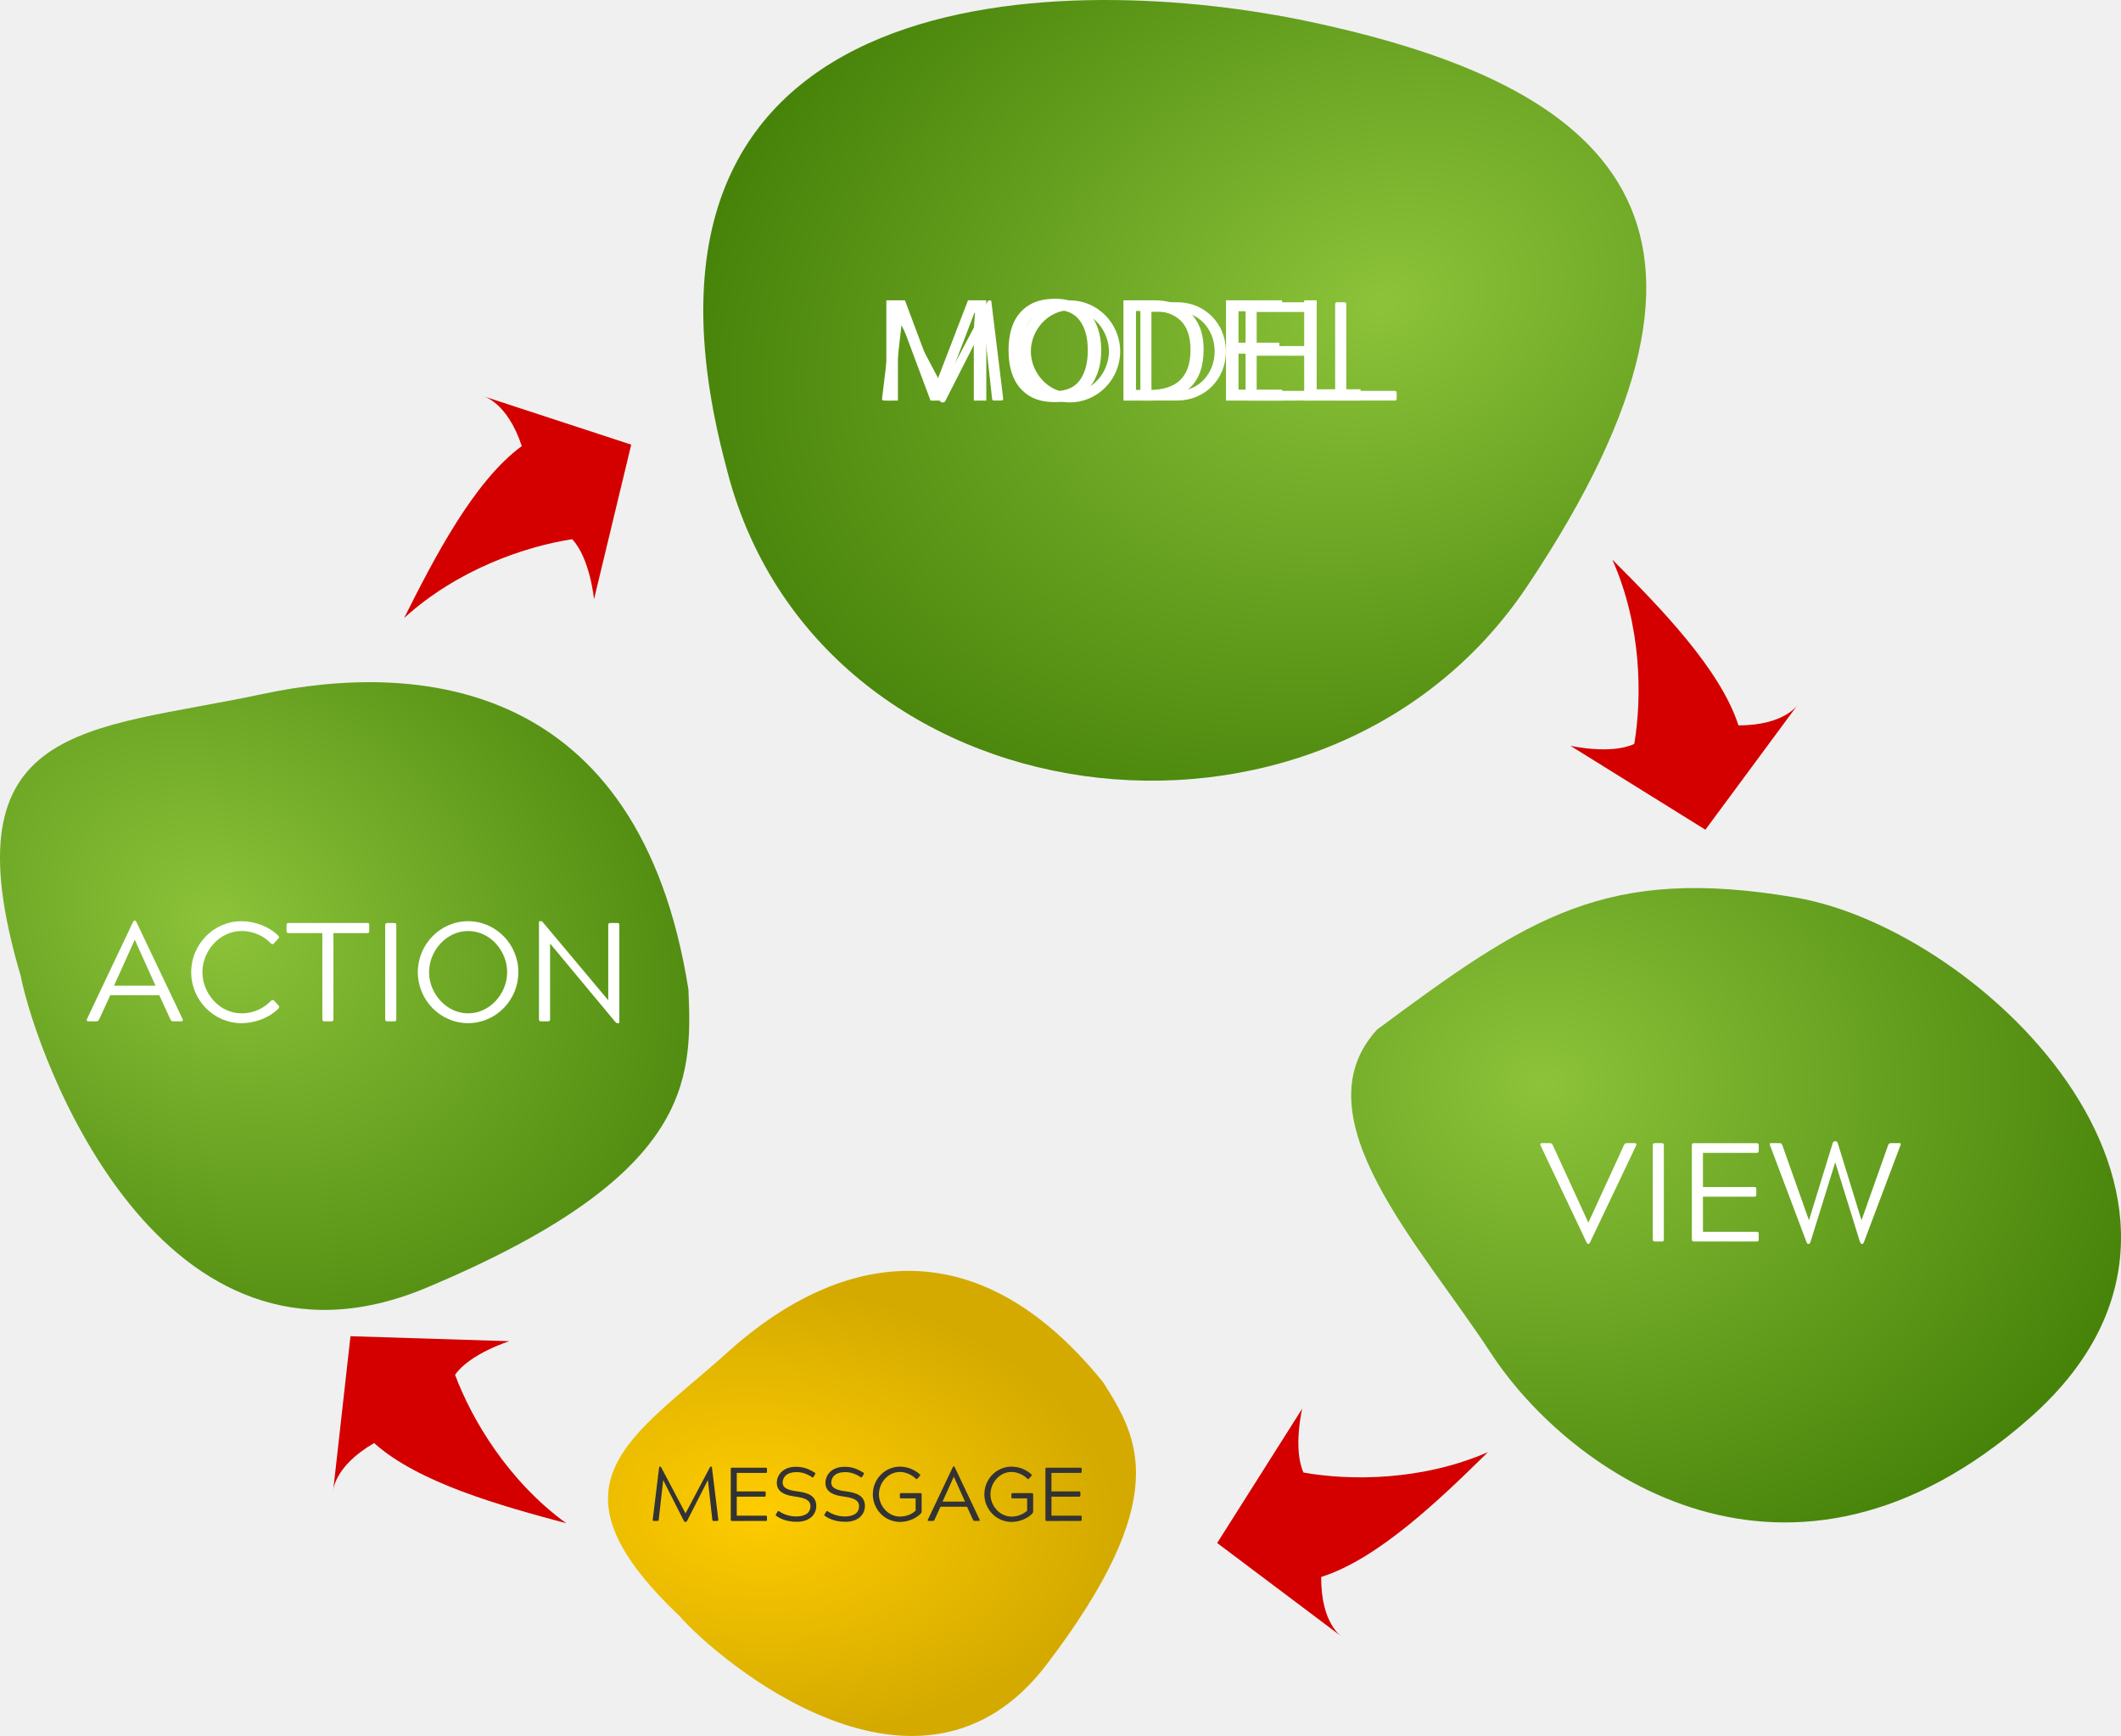
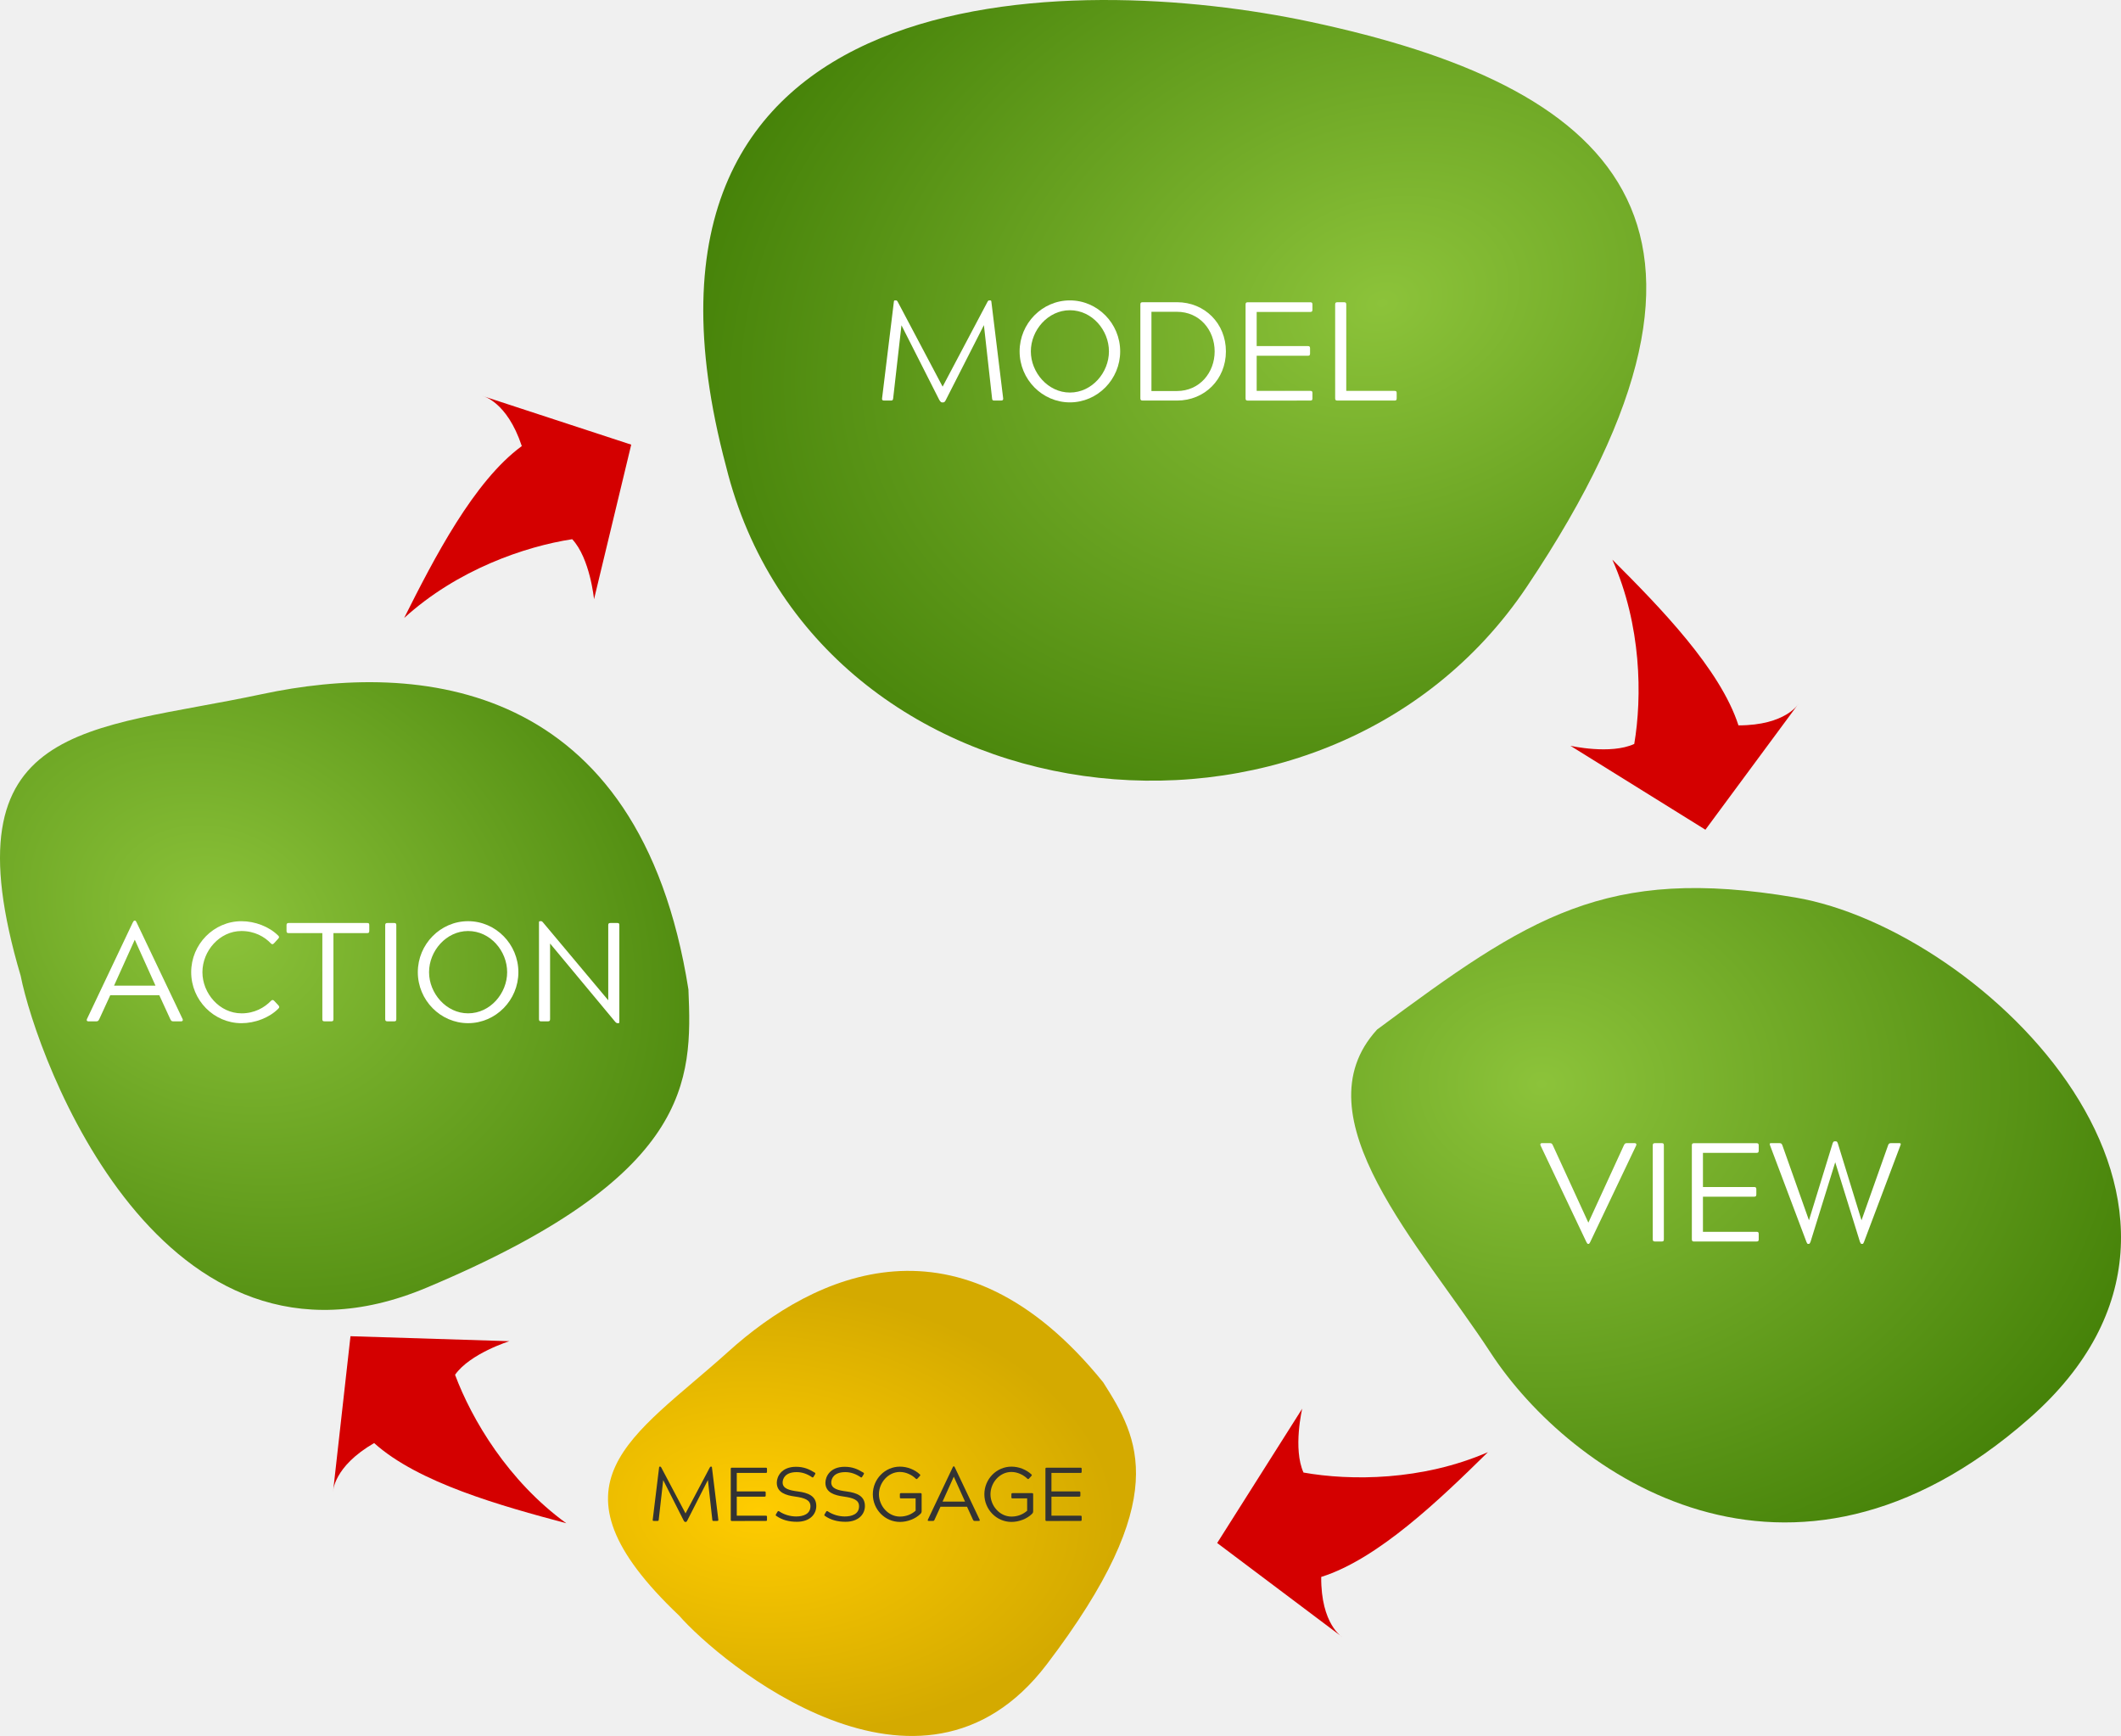
- <svg xmlns="http://www.w3.org/2000/svg" xmlns:xlink="http://www.w3.org/1999/xlink" width="108.741mm" height="88.992mm" viewBox="0 0 108.741 88.992" version="1.1" id="svg8">
+ <svg xmlns="http://www.w3.org/2000/svg" xmlns:xlink="http://www.w3.org/1999/xlink" id="svg8" version="1.1" viewBox="0 0 108.741 88.992" height="88.992mm" width="108.741mm">
  <defs id="defs2">
    <linearGradient id="linearGradient5159">
-       <stop style="stop-color:#ffcc00;stop-opacity:1;" offset="0" id="stop5155" />
-       <stop style="stop-color:#d4aa00;stop-opacity:1" offset="1" id="stop5157" />
+       <stop id="stop5155" offset="0" style="stop-color:#ffcc00;stop-opacity:1;" />
+       <stop id="stop5157" offset="1" style="stop-color:#d4aa00;stop-opacity:1" />
    </linearGradient>
-     <radialGradient xlink:href="#linearGradient4522" id="radialGradient4493" cx="-158.357" cy="84.84" fx="-158.357" fy="84.84" r="51.168" gradientTransform="matrix(0.1756167,0.5622722,-0.7607909,0.2376199,207.407,120.919)" gradientUnits="userSpaceOnUse" />
+     <radialGradient gradientUnits="userSpaceOnUse" gradientTransform="matrix(0.1756167,0.5622722,-0.7607909,0.2376199,207.407,120.919)" r="51.168" fy="84.84" fx="-158.357" cy="84.84" cx="-158.357" id="radialGradient4493" xlink:href="#linearGradient4522" />
    <linearGradient id="linearGradient4522">
-       <stop id="stop4518" offset="0" style="stop-color:#8cc33a;stop-opacity:1" />
-       <stop id="stop4520" offset="1" style="stop-color:#3f7c04;stop-opacity:1" />
+       <stop style="stop-color:#8cc33a;stop-opacity:1" offset="0" id="stop4518" />
+       <stop style="stop-color:#3f7c04;stop-opacity:1" offset="1" id="stop4520" />
    </linearGradient>
-     <radialGradient xlink:href="#linearGradient4522" id="radialGradient4503" cx="-156.207" cy="18.986" fx="-156.207" fy="18.986" r="30.546" gradientTransform="matrix(-0.9588861,-0.5146254,0.4177223,-0.7783295,-102.3396,18.21313)" gradientUnits="userSpaceOnUse" />
-     <radialGradient xlink:href="#linearGradient4522" id="radialGradient4515" cx="-78.379" cy="72.783" fx="-78.379" fy="72.783" r="33.71" gradientTransform="matrix(1.063485,0,0,0.8762806,206.5846,28.2901)" gradientUnits="userSpaceOnUse" />
-     <radialGradient xlink:href="#linearGradient5159" id="radialGradient5161" cx="84.249" cy="114.121" fx="84.249" fy="114.121" r="13.535" gradientTransform="matrix(1.357075,0.06489803,-0.04068861,0.8508861,-26.62096,11.36257)" gradientUnits="userSpaceOnUse" />
+     <radialGradient gradientUnits="userSpaceOnUse" gradientTransform="matrix(-0.9588861,-0.5146254,0.4177223,-0.7783295,-102.3396,18.21313)" r="30.546" fy="18.986" fx="-156.207" cy="18.986" cx="-156.207" id="radialGradient4503" xlink:href="#linearGradient4522" />
+     <radialGradient gradientUnits="userSpaceOnUse" gradientTransform="matrix(1.063485,0,0,0.8762806,206.5846,28.2901)" r="33.71" fy="72.783" fx="-78.379" cy="72.783" cx="-78.379" id="radialGradient4515" xlink:href="#linearGradient4522" />
+     <radialGradient gradientUnits="userSpaceOnUse" gradientTransform="matrix(1.357075,0.06489803,-0.04068861,0.8508861,-26.62096,11.36257)" r="13.535" fy="114.121" fx="84.249" cy="114.121" cx="84.249" id="radialGradient5161" xlink:href="#linearGradient5159" />
  </defs>
-   <g id="layer1" transform="translate(-44.183,-36.50771)">
-     <path style="opacity:1;fill:url(#radialGradient4493);fill-opacity:1;stroke:none;stroke-width:0.265;stroke-miterlimit:4;stroke-dasharray:none;stroke-dashoffset:0;stroke-opacity:1" d="M 81.409,60.424 C 85.989,78.879 111.996,82.211 122.472,66.571 135.059,47.777 126.658,40.882 111.343,37.622 99.353,35.071 74.58,34.821 81.409,60.424 Z" id="path4485" />
-     <path style="opacity:1;fill:url(#radialGradient4503);fill-opacity:1;stroke:none;stroke-width:0.265;stroke-miterlimit:4;stroke-dasharray:none;stroke-dashoffset:0;stroke-opacity:1" d="M 79.479,87.239 C 76.961,71.284 65.579,70.391 57.607,72.093 c -8.889,1.898 -16.239,1.332 -12.365,14.434 0.842,4.255 7.184,21.707 20.806,15.994 13.623,-5.713 13.633,-10.604 13.43,-15.283 z" id="path4495" />
-     <path style="opacity:1;fill:url(#radialGradient4515);fill-opacity:1;stroke:none;stroke-width:0.265;stroke-miterlimit:4;stroke-dasharray:none;stroke-dashoffset:0;stroke-opacity:1" d="m 114.781,89.289 c 7.789,-5.778 11.718,-8.421 21.438,-6.774 9.72,1.647 24.289,15.908 12.002,26.706 -12.287,10.798 -23.547,2.863 -27.612,-3.362 -3.609,-5.527 -9.903,-12.107 -5.828,-16.569 z" id="path4505" />
-     <text xml:space="preserve" style="font-style:normal;font-variant:normal;font-weight:normal;font-stretch:normal;font-size:7.202px;line-height:1.25;font-family:'Acherus Grotesque';-inkscape-font-specification:'Acherus Grotesque';font-variant-ligatures:normal;font-variant-caps:normal;font-variant-numeric:normal;font-feature-settings:normal;text-align:start;writing-mode:lr-tb;text-anchor:start;opacity:1;fill:#ffffff;fill-opacity:1;stroke:none;stroke-width:0.265;stroke-miterlimit:4;stroke-dasharray:none;stroke-dashoffset:0;stroke-opacity:1" x="88.923" y="57.042" id="text5113">
-       <tspan id="tspan5111" x="88.923" y="57.042" style="fill:#ffffff;stroke-width:0.265">MODEL</tspan>
-     </text>
-     <g id="text5117" style="font-style:normal;font-variant:normal;font-weight:normal;font-stretch:normal;font-size:7.202px;line-height:1.25;font-family:'Acherus Grotesque';-inkscape-font-specification:'Acherus Grotesque';font-variant-ligatures:normal;font-variant-caps:normal;font-variant-numeric:normal;font-feature-settings:normal;text-align:start;writing-mode:lr-tb;text-anchor:start;opacity:1;fill:#ffffff;fill-opacity:1;stroke:none;stroke-width:0.265;stroke-miterlimit:4;stroke-dasharray:none;stroke-dashoffset:0;stroke-opacity:1" aria-label="VIEW">
-       <path id="path5723" style="fill:#ffffff;stroke-width:0.265" d="m 125.512,100.173 c 0.043,0.072 0.05,0.101 0.094,0.101 h 0.022 c 0.036,0 0.05,-0.036 0.086,-0.101 l 2.355,-4.948 c 0.022,-0.058 0.007,-0.115 -0.072,-0.115 h -0.418 c -0.065,0 -0.101,0.022 -0.144,0.115 l -1.815,3.954 h -0.007 l -1.815,-3.954 c -0.043,-0.094 -0.072,-0.115 -0.151,-0.115 h -0.418 c -0.065,0 -0.094,0.05 -0.065,0.115 z" />
-       <path id="path5725" style="fill:#ffffff;stroke-width:0.265" d="m 128.918,100.036 c 0,0.086 0.029,0.115 0.115,0.115 h 0.346 c 0.086,0 0.108,-0.029 0.108,-0.115 v -4.811 c 0,-0.086 -0.022,-0.115 -0.108,-0.115 h -0.346 c -0.086,0 -0.115,0.029 -0.115,0.115 z" />
-       <path id="path5727" style="fill:#ffffff;stroke-width:0.265" d="m 134.242,100.151 c 0.086,0 0.108,-0.029 0.108,-0.115 v -0.266 c 0,-0.086 -0.022,-0.115 -0.108,-0.115 h -2.751 v -1.801 h 2.622 c 0.086,0 0.115,-0.029 0.115,-0.115 v -0.266 c 0,-0.086 -0.029,-0.115 -0.115,-0.115 h -2.622 v -1.75 h 2.751 c 0.079,0 0.108,-0.029 0.108,-0.115 v -0.266 c 0,-0.086 -0.029,-0.115 -0.108,-0.115 h -3.205 c -0.086,0 -0.115,0.029 -0.115,0.115 v 4.811 c 0,0.086 0.029,0.115 0.115,0.115 z" />
-       <path id="path5729" style="fill:#ffffff;stroke-width:0.265" d="m 135.565,95.225 c -0.029,-0.086 -0.065,-0.115 -0.144,-0.115 h -0.439 c -0.072,0 -0.086,0.029 -0.05,0.115 l 1.865,4.948 c 0.029,0.072 0.05,0.101 0.079,0.101 h 0.05 c 0.029,0 0.05,-0.036 0.079,-0.101 l 1.268,-4.084 1.268,4.084 c 0.029,0.065 0.05,0.101 0.079,0.101 h 0.05 c 0.036,0 0.05,-0.036 0.079,-0.101 l 1.865,-4.948 c 0.036,-0.086 0.022,-0.115 -0.05,-0.115 h -0.439 c -0.079,0 -0.115,0.029 -0.144,0.115 l -1.361,3.839 -1.21,-3.932 c -0.029,-0.079 -0.05,-0.115 -0.101,-0.115 h -0.072 c -0.05,0 -0.072,0.036 -0.101,0.115 l -1.21,3.932 z" />
+   <g transform="translate(-44.183,-36.50771)" id="layer1">
+     <path id="path4485" d="M 81.409,60.424 C 85.989,78.879 111.996,82.211 122.472,66.571 135.059,47.777 126.658,40.882 111.343,37.622 99.353,35.071 74.58,34.821 81.409,60.424 Z" style="opacity:1;fill:url(#radialGradient4493);fill-opacity:1;stroke:none;stroke-width:0.265;stroke-miterlimit:4;stroke-dasharray:none;stroke-dashoffset:0;stroke-opacity:1" />
+     <path id="path4495" d="M 79.479,87.239 C 76.961,71.284 65.579,70.391 57.607,72.093 c -8.889,1.898 -16.239,1.332 -12.365,14.434 0.842,4.255 7.184,21.707 20.806,15.994 13.623,-5.713 13.633,-10.604 13.43,-15.283 z" style="opacity:1;fill:url(#radialGradient4503);fill-opacity:1;stroke:none;stroke-width:0.265;stroke-miterlimit:4;stroke-dasharray:none;stroke-dashoffset:0;stroke-opacity:1" />
+     <path id="path4505" d="m 114.781,89.289 c 7.789,-5.778 11.718,-8.421 21.438,-6.774 9.72,1.647 24.289,15.908 12.002,26.706 -12.287,10.798 -23.547,2.863 -27.612,-3.362 -3.609,-5.527 -9.903,-12.107 -5.828,-16.569 z" style="opacity:1;fill:url(#radialGradient4515);fill-opacity:1;stroke:none;stroke-width:0.265;stroke-miterlimit:4;stroke-dasharray:none;stroke-dashoffset:0;stroke-opacity:1" />
+     <g id="text5113" style="font-style:normal;font-variant:normal;font-weight:normal;font-stretch:normal;font-size:7.202px;line-height:1.25;font-family:'Acherus Grotesque';-inkscape-font-specification:'Acherus Grotesque';font-variant-ligatures:normal;font-variant-caps:normal;font-variant-numeric:normal;font-feature-settings:normal;text-align:start;writing-mode:lr-tb;text-anchor:start;opacity:1;fill:#ffffff;fill-opacity:1;stroke:none;stroke-width:0.265;stroke-miterlimit:4;stroke-dasharray:none;stroke-dashoffset:0;stroke-opacity:1" aria-label="MODEL">
+       <path id="path4538" style="fill:#ffffff;stroke-width:0.265" d="m 94.627,53.175 0.418,3.752 c 0.007,0.086 0.029,0.115 0.108,0.115 h 0.353 c 0.086,0 0.115,-0.036 0.108,-0.115 l -0.605,-4.955 c -0.007,-0.05 -0.014,-0.065 -0.065,-0.065 h -0.043 c -0.029,0 -0.05,0.007 -0.086,0.065 l -2.305,4.357 -2.305,-4.357 c -0.036,-0.058 -0.058,-0.065 -0.086,-0.065 h -0.043 c -0.05,0 -0.058,0.014 -0.065,0.065 l -0.605,4.955 c -0.014,0.079 0.022,0.115 0.101,0.115 h 0.353 c 0.086,0 0.101,-0.029 0.115,-0.115 l 0.425,-3.745 1.945,3.839 c 0.05,0.072 0.079,0.115 0.137,0.115 h 0.058 c 0.058,0 0.094,-0.043 0.13,-0.115 z" />
+       <path id="path4540" style="fill:#ffffff;stroke-width:0.265" d="m 96.457,54.521 c 0,1.433 1.16,2.614 2.578,2.614 1.419,0 2.578,-1.181 2.578,-2.614 0,-1.433 -1.16,-2.614 -2.578,-2.614 -1.419,0 -2.578,1.181 -2.578,2.614 z m 0.576,0 c 0,-1.088 0.879,-2.11 2.002,-2.11 1.138,0 2.002,1.023 2.002,2.11 0,1.08 -0.864,2.11 -2.002,2.11 -1.124,0 -2.002,-1.03 -2.002,-2.11 z" />
+       <path id="path4542" style="fill:#ffffff;stroke-width:0.265" d="m 102.763,52.001 c -0.086,0 -0.115,0.029 -0.115,0.115 v 4.811 c 0,0.086 0.036,0.115 0.115,0.115 h 1.765 c 1.419,0 2.506,-1.088 2.506,-2.521 0,-1.433 -1.088,-2.521 -2.506,-2.521 z m 1.757,0.49 c 1.174,0 1.937,0.944 1.937,2.031 0,1.08 -0.763,2.031 -1.937,2.031 h -1.304 V 52.49 Z" />
+       <path id="path4544" style="fill:#ffffff;stroke-width:0.265" d="m 111.362,57.042 c 0.086,0 0.108,-0.029 0.108,-0.115 V 56.661 c 0,-0.086 -0.022,-0.115 -0.108,-0.115 h -2.751 V 54.745 h 2.622 c 0.086,0 0.115,-0.029 0.115,-0.115 v -0.266 c 0,-0.086 -0.029,-0.115 -0.115,-0.115 h -2.622 v -1.75 h 2.751 c 0.079,0 0.108,-0.029 0.108,-0.115 v -0.266 c 0,-0.086 -0.029,-0.115 -0.108,-0.115 h -3.205 c -0.086,0 -0.115,0.029 -0.115,0.115 v 4.811 c 0,0.086 0.029,0.115 0.115,0.115 z" />
+       <path id="path4546" style="fill:#ffffff;stroke-width:0.265" d="m 113.204,56.545 v -4.429 c 0,-0.086 -0.029,-0.115 -0.115,-0.115 h -0.339 c -0.086,0 -0.115,0.029 -0.115,0.115 v 4.811 c 0,0.086 0.029,0.115 0.115,0.115 h 2.931 c 0.086,0 0.108,-0.029 0.108,-0.115 V 56.661 c 0,-0.086 -0.022,-0.115 -0.108,-0.115 z" />
    </g>
-     <g id="text5121" style="font-style:normal;font-variant:normal;font-weight:normal;font-stretch:normal;font-size:7.202px;line-height:1.25;font-family:'Acherus Grotesque';-inkscape-font-specification:'Acherus Grotesque';font-variant-ligatures:normal;font-variant-caps:normal;font-variant-numeric:normal;font-feature-settings:normal;text-align:start;writing-mode:lr-tb;text-anchor:start;opacity:1;fill:#ffffff;fill-opacity:1;stroke:none;stroke-width:0.265;stroke-miterlimit:4;stroke-dasharray:none;stroke-dashoffset:0;stroke-opacity:1" aria-label="MODEL">
-       <path id="path5699" style="fill:#ffffff;stroke-width:0.265" d="m 94.627,53.175 0.418,3.752 c 0.007,0.086 0.029,0.115 0.108,0.115 h 0.353 c 0.086,0 0.115,-0.036 0.108,-0.115 l -0.605,-4.955 c -0.007,-0.05 -0.014,-0.065 -0.065,-0.065 h -0.043 c -0.029,0 -0.05,0.007 -0.086,0.065 l -2.305,4.357 -2.305,-4.357 c -0.036,-0.058 -0.058,-0.065 -0.086,-0.065 h -0.043 c -0.05,0 -0.058,0.014 -0.065,0.065 l -0.605,4.955 c -0.014,0.079 0.022,0.115 0.101,0.115 h 0.353 c 0.086,0 0.101,-0.029 0.115,-0.115 l 0.425,-3.745 1.945,3.839 c 0.05,0.072 0.079,0.115 0.137,0.115 h 0.058 c 0.058,0 0.094,-0.043 0.13,-0.115 z" />
-       <path id="path5701" style="fill:#ffffff;stroke-width:0.265" d="m 96.457,54.521 c 0,1.433 1.16,2.614 2.578,2.614 1.419,0 2.578,-1.181 2.578,-2.614 0,-1.433 -1.16,-2.614 -2.578,-2.614 -1.419,0 -2.578,1.181 -2.578,2.614 z m 0.576,0 c 0,-1.088 0.879,-2.11 2.002,-2.11 1.138,0 2.002,1.023 2.002,2.11 0,1.08 -0.864,2.11 -2.002,2.11 -1.124,0 -2.002,-1.03 -2.002,-2.11 z" />
-       <path id="path5703" style="fill:#ffffff;stroke-width:0.265" d="m 102.763,52.001 c -0.086,0 -0.115,0.029 -0.115,0.115 v 4.811 c 0,0.086 0.036,0.115 0.115,0.115 h 1.765 c 1.419,0 2.506,-1.088 2.506,-2.521 0,-1.433 -1.088,-2.521 -2.506,-2.521 z m 1.757,0.49 c 1.174,0 1.937,0.944 1.937,2.031 0,1.08 -0.763,2.031 -1.937,2.031 h -1.304 V 52.49 Z" />
-       <path id="path5705" style="fill:#ffffff;stroke-width:0.265" d="m 111.362,57.042 c 0.086,0 0.108,-0.029 0.108,-0.115 V 56.661 c 0,-0.086 -0.022,-0.115 -0.108,-0.115 h -2.751 V 54.745 h 2.622 c 0.086,0 0.115,-0.029 0.115,-0.115 v -0.266 c 0,-0.086 -0.029,-0.115 -0.115,-0.115 h -2.622 v -1.75 h 2.751 c 0.079,0 0.108,-0.029 0.108,-0.115 v -0.266 c 0,-0.086 -0.029,-0.115 -0.108,-0.115 h -3.205 c -0.086,0 -0.115,0.029 -0.115,0.115 v 4.811 c 0,0.086 0.029,0.115 0.115,0.115 z" />
-       <path id="path5707" style="fill:#ffffff;stroke-width:0.265" d="m 113.204,56.545 v -4.429 c 0,-0.086 -0.029,-0.115 -0.115,-0.115 h -0.339 c -0.086,0 -0.115,0.029 -0.115,0.115 v 4.811 c 0,0.086 0.029,0.115 0.115,0.115 h 2.931 c 0.086,0 0.108,-0.029 0.108,-0.115 V 56.661 c 0,-0.086 -0.022,-0.115 -0.108,-0.115 z" />
+     <g aria-label="VIEW" style="font-style:normal;font-variant:normal;font-weight:normal;font-stretch:normal;font-size:7.202px;line-height:1.25;font-family:'Acherus Grotesque';-inkscape-font-specification:'Acherus Grotesque';font-variant-ligatures:normal;font-variant-caps:normal;font-variant-numeric:normal;font-feature-settings:normal;text-align:start;writing-mode:lr-tb;text-anchor:start;opacity:1;fill:#ffffff;fill-opacity:1;stroke:none;stroke-width:0.265;stroke-miterlimit:4;stroke-dasharray:none;stroke-dashoffset:0;stroke-opacity:1" id="text5117">
+       <path d="m 125.512,100.173 c 0.043,0.072 0.05,0.101 0.094,0.101 h 0.022 c 0.036,0 0.05,-0.036 0.086,-0.101 l 2.355,-4.948 c 0.022,-0.058 0.007,-0.115 -0.072,-0.115 h -0.418 c -0.065,0 -0.101,0.022 -0.144,0.115 l -1.815,3.954 h -0.007 l -1.815,-3.954 c -0.043,-0.094 -0.072,-0.115 -0.151,-0.115 h -0.418 c -0.065,0 -0.094,0.05 -0.065,0.115 z" style="fill:#ffffff;stroke-width:0.265" id="path5723" />
+       <path d="m 128.918,100.036 c 0,0.086 0.029,0.115 0.115,0.115 h 0.346 c 0.086,0 0.108,-0.029 0.108,-0.115 v -4.811 c 0,-0.086 -0.022,-0.115 -0.108,-0.115 h -0.346 c -0.086,0 -0.115,0.029 -0.115,0.115 z" style="fill:#ffffff;stroke-width:0.265" id="path5725" />
+       <path d="m 134.242,100.151 c 0.086,0 0.108,-0.029 0.108,-0.115 v -0.266 c 0,-0.086 -0.022,-0.115 -0.108,-0.115 h -2.751 v -1.801 h 2.622 c 0.086,0 0.115,-0.029 0.115,-0.115 v -0.266 c 0,-0.086 -0.029,-0.115 -0.115,-0.115 h -2.622 v -1.75 h 2.751 c 0.079,0 0.108,-0.029 0.108,-0.115 v -0.266 c 0,-0.086 -0.029,-0.115 -0.108,-0.115 h -3.205 c -0.086,0 -0.115,0.029 -0.115,0.115 v 4.811 c 0,0.086 0.029,0.115 0.115,0.115 z" style="fill:#ffffff;stroke-width:0.265" id="path5727" />
+       <path d="m 135.565,95.225 c -0.029,-0.086 -0.065,-0.115 -0.144,-0.115 h -0.439 c -0.072,0 -0.086,0.029 -0.05,0.115 l 1.865,4.948 c 0.029,0.072 0.05,0.101 0.079,0.101 h 0.05 c 0.029,0 0.05,-0.036 0.079,-0.101 l 1.268,-4.084 1.268,4.084 c 0.029,0.065 0.05,0.101 0.079,0.101 h 0.05 c 0.036,0 0.05,-0.036 0.079,-0.101 l 1.865,-4.948 c 0.036,-0.086 0.022,-0.115 -0.05,-0.115 h -0.439 c -0.079,0 -0.115,0.029 -0.144,0.115 l -1.361,3.839 -1.21,-3.932 c -0.029,-0.079 -0.05,-0.115 -0.101,-0.115 h -0.072 c -0.05,0 -0.072,0.036 -0.101,0.115 l -1.21,3.932 z" style="fill:#ffffff;stroke-width:0.265" id="path5729" />
    </g>
-     <g id="text5125" style="font-style:normal;font-variant:normal;font-weight:normal;font-stretch:normal;font-size:7.202px;line-height:1.25;font-family:'Acherus Grotesque';-inkscape-font-specification:'Acherus Grotesque';font-variant-ligatures:normal;font-variant-caps:normal;font-variant-numeric:normal;font-feature-settings:normal;text-align:start;writing-mode:lr-tb;text-anchor:start;opacity:1;fill:#ffffff;fill-opacity:1;stroke:none;stroke-width:0.265;stroke-miterlimit:4;stroke-dasharray:none;stroke-dashoffset:0;stroke-opacity:1" aria-label="ACTION">
-       <path id="path5710" style="fill:#ffffff;stroke-width:0.265" d="m 51.096,84.688 1.059,2.348 h -2.125 l 1.059,-2.348 z m 0.094,-0.886 c -0.029,-0.058 -0.05,-0.101 -0.086,-0.101 h -0.022 c -0.043,0 -0.058,0.043 -0.094,0.101 l -2.348,4.948 c -0.029,0.065 0,0.115 0.065,0.115 h 0.418 c 0.079,0 0.108,-0.029 0.151,-0.115 l 0.562,-1.224 h 2.514 l 0.562,1.224 c 0.043,0.086 0.072,0.115 0.144,0.115 h 0.418 c 0.072,0 0.101,-0.05 0.072,-0.115 z" />
-       <path id="path5712" style="fill:#ffffff;stroke-width:0.265" d="m 56.563,88.455 c -1.124,0 -2.002,-1.023 -2.002,-2.11 0,-1.088 0.879,-2.11 2.002,-2.11 0.67,0 1.188,0.295 1.505,0.634 0.058,0.058 0.108,0.058 0.166,-0.007 l 0.209,-0.23 c 0.058,-0.065 0.065,-0.101 0.007,-0.158 -0.461,-0.461 -1.188,-0.742 -1.887,-0.742 -1.419,0 -2.578,1.181 -2.578,2.614 0,1.433 1.16,2.614 2.578,2.614 0.699,0 1.426,-0.281 1.887,-0.742 0.065,-0.065 0.065,-0.101 0.007,-0.173 l -0.216,-0.23 c -0.05,-0.05 -0.094,-0.065 -0.158,-0.007 -0.339,0.353 -0.85,0.648 -1.52,0.648 z" />
-       <path id="path5714" style="fill:#ffffff;stroke-width:0.265" d="m 58.988,83.824 c -0.086,0 -0.115,0.029 -0.115,0.115 v 0.288 c 0,0.086 0.022,0.115 0.115,0.115 h 1.721 v 4.408 c 0,0.086 0.022,0.115 0.115,0.115 h 0.346 c 0.086,0 0.108,-0.029 0.108,-0.115 v -4.408 h 1.729 c 0.086,0 0.108,-0.029 0.108,-0.115 v -0.288 c 0,-0.086 -0.014,-0.115 -0.108,-0.115 z" />
-       <path id="path5716" style="fill:#ffffff;stroke-width:0.265" d="m 63.932,88.75 c 0,0.086 0.029,0.115 0.115,0.115 h 0.346 c 0.086,0 0.108,-0.029 0.108,-0.115 v -4.811 c 0,-0.086 -0.022,-0.115 -0.108,-0.115 h -0.346 c -0.086,0 -0.115,0.029 -0.115,0.115 z" />
-       <path id="path5718" style="fill:#ffffff;stroke-width:0.265" d="m 65.604,86.345 c 0,1.433 1.16,2.614 2.578,2.614 1.419,0 2.578,-1.181 2.578,-2.614 0,-1.433 -1.16,-2.614 -2.578,-2.614 -1.419,0 -2.578,1.181 -2.578,2.614 z m 0.576,0 c 0,-1.088 0.879,-2.11 2.002,-2.11 1.138,0 2.002,1.023 2.002,2.11 0,1.08 -0.864,2.11 -2.002,2.11 -1.124,0 -2.002,-1.03 -2.002,-2.11 z" />
-       <path id="path5720" style="fill:#ffffff;stroke-width:0.265" d="m 72.385,84.875 3.349,4.026 c 0.043,0.043 0.072,0.058 0.108,0.058 h 0.036 c 0.043,0 0.058,-0.007 0.058,-0.058 v -4.962 c 0,-0.094 -0.022,-0.115 -0.108,-0.115 h -0.346 c -0.086,0 -0.115,0.022 -0.115,0.115 v 3.846 l -3.356,-4.004 c -0.029,-0.036 -0.05,-0.05 -0.094,-0.05 h -0.036 c -0.05,0 -0.065,0.007 -0.065,0.058 v 4.962 c 0,0.086 0.029,0.115 0.115,0.115 h 0.339 c 0.086,0 0.115,-0.029 0.115,-0.115 z" />
+     <g aria-label="ACTION" style="font-style:normal;font-variant:normal;font-weight:normal;font-stretch:normal;font-size:7.202px;line-height:1.25;font-family:'Acherus Grotesque';-inkscape-font-specification:'Acherus Grotesque';font-variant-ligatures:normal;font-variant-caps:normal;font-variant-numeric:normal;font-feature-settings:normal;text-align:start;writing-mode:lr-tb;text-anchor:start;opacity:1;fill:#ffffff;fill-opacity:1;stroke:none;stroke-width:0.265;stroke-miterlimit:4;stroke-dasharray:none;stroke-dashoffset:0;stroke-opacity:1" id="text5125">
+       <path d="m 51.096,84.688 1.059,2.348 h -2.125 l 1.059,-2.348 z m 0.094,-0.886 c -0.029,-0.058 -0.05,-0.101 -0.086,-0.101 h -0.022 c -0.043,0 -0.058,0.043 -0.094,0.101 l -2.348,4.948 c -0.029,0.065 0,0.115 0.065,0.115 h 0.418 c 0.079,0 0.108,-0.029 0.151,-0.115 l 0.562,-1.224 h 2.514 l 0.562,1.224 c 0.043,0.086 0.072,0.115 0.144,0.115 h 0.418 c 0.072,0 0.101,-0.05 0.072,-0.115 z" style="fill:#ffffff;stroke-width:0.265" id="path5710" />
+       <path d="m 56.563,88.455 c -1.124,0 -2.002,-1.023 -2.002,-2.11 0,-1.088 0.879,-2.11 2.002,-2.11 0.67,0 1.188,0.295 1.505,0.634 0.058,0.058 0.108,0.058 0.166,-0.007 l 0.209,-0.23 c 0.058,-0.065 0.065,-0.101 0.007,-0.158 -0.461,-0.461 -1.188,-0.742 -1.887,-0.742 -1.419,0 -2.578,1.181 -2.578,2.614 0,1.433 1.16,2.614 2.578,2.614 0.699,0 1.426,-0.281 1.887,-0.742 0.065,-0.065 0.065,-0.101 0.007,-0.173 l -0.216,-0.23 c -0.05,-0.05 -0.094,-0.065 -0.158,-0.007 -0.339,0.353 -0.85,0.648 -1.52,0.648 z" style="fill:#ffffff;stroke-width:0.265" id="path5712" />
+       <path d="m 58.988,83.824 c -0.086,0 -0.115,0.029 -0.115,0.115 v 0.288 c 0,0.086 0.022,0.115 0.115,0.115 h 1.721 v 4.408 c 0,0.086 0.022,0.115 0.115,0.115 h 0.346 c 0.086,0 0.108,-0.029 0.108,-0.115 v -4.408 h 1.729 c 0.086,0 0.108,-0.029 0.108,-0.115 v -0.288 c 0,-0.086 -0.014,-0.115 -0.108,-0.115 z" style="fill:#ffffff;stroke-width:0.265" id="path5714" />
+       <path d="m 63.932,88.75 c 0,0.086 0.029,0.115 0.115,0.115 h 0.346 c 0.086,0 0.108,-0.029 0.108,-0.115 v -4.811 c 0,-0.086 -0.022,-0.115 -0.108,-0.115 h -0.346 c -0.086,0 -0.115,0.029 -0.115,0.115 z" style="fill:#ffffff;stroke-width:0.265" id="path5716" />
+       <path d="m 65.604,86.345 c 0,1.433 1.16,2.614 2.578,2.614 1.419,0 2.578,-1.181 2.578,-2.614 0,-1.433 -1.16,-2.614 -2.578,-2.614 -1.419,0 -2.578,1.181 -2.578,2.614 z m 0.576,0 c 0,-1.088 0.879,-2.11 2.002,-2.11 1.138,0 2.002,1.023 2.002,2.11 0,1.08 -0.864,2.11 -2.002,2.11 -1.124,0 -2.002,-1.03 -2.002,-2.11 z" style="fill:#ffffff;stroke-width:0.265" id="path5718" />
+       <path d="m 72.385,84.875 3.349,4.026 c 0.043,0.043 0.072,0.058 0.108,0.058 h 0.036 c 0.043,0 0.058,-0.007 0.058,-0.058 v -4.962 c 0,-0.094 -0.022,-0.115 -0.108,-0.115 h -0.346 c -0.086,0 -0.115,0.022 -0.115,0.115 v 3.846 l -3.356,-4.004 c -0.029,-0.036 -0.05,-0.05 -0.094,-0.05 h -0.036 c -0.05,0 -0.065,0.007 -0.065,0.058 v 4.962 c 0,0.086 0.029,0.115 0.115,0.115 h 0.339 c 0.086,0 0.115,-0.029 0.115,-0.115 z" style="fill:#ffffff;stroke-width:0.265" id="path5720" />
    </g>
-     <path id="path5127" d="m 100.742,107.371 c -7.36,-9.1 -14.827,-5.536 -19.212,-1.58 -4.89,4.411 -9.708,6.719 -2.53,13.538 2.07,2.365 12.372,11.019 18.851,2.498 6.479,-8.52 4.713,-11.593 2.891,-14.456 z" style="opacity:1;fill:url(#radialGradient5161);fill-opacity:1;stroke:none;stroke-width:0.265;stroke-miterlimit:4;stroke-dasharray:none;stroke-dashoffset:0;stroke-opacity:1" />
-     <g id="text5133" style="font-style:normal;font-variant:normal;font-weight:normal;font-stretch:normal;font-size:3.904px;line-height:1.25;font-family:'Acherus Grotesque';-inkscape-font-specification:'Acherus Grotesque';font-variant-ligatures:normal;font-variant-caps:normal;font-variant-numeric:normal;font-feature-settings:normal;text-align:start;writing-mode:lr-tb;text-anchor:start;opacity:1;fill:#333333;fill-opacity:1;stroke:none;stroke-width:0.265;stroke-miterlimit:4;stroke-dasharray:none;stroke-dashoffset:0;stroke-opacity:1" aria-label="MESSGAGE">
-       <path id="path5732" style="fill:#333333;stroke-width:0.265" d="m 80.476,112.38 0.226,2.034 c 0.004,0.047 0.016,0.062 0.059,0.062 h 0.191 c 0.047,0 0.062,-0.019 0.059,-0.062 l -0.328,-2.686 c -0.004,-0.027 -0.008,-0.035 -0.035,-0.035 h -0.023 c -0.016,0 -0.027,0.004 -0.047,0.035 l -1.249,2.362 -1.249,-2.362 c -0.02,-0.031 -0.031,-0.035 -0.047,-0.035 h -0.023 c -0.027,0 -0.031,0.008 -0.035,0.035 l -0.328,2.686 c -0.008,0.043 0.012,0.062 0.055,0.062 h 0.191 c 0.047,0 0.055,-0.016 0.062,-0.062 l 0.23,-2.03 1.054,2.081 c 0.027,0.039 0.043,0.062 0.074,0.062 h 0.031 c 0.031,0 0.051,-0.023 0.07,-0.062 z" />
-       <path id="path5734" style="fill:#333333;stroke-width:0.265" d="m 83.447,114.476 c 0.047,0 0.059,-0.016 0.059,-0.062 v -0.144 c 0,-0.047 -0.012,-0.062 -0.059,-0.062 H 81.956 v -0.976 h 1.421 c 0.047,0 0.062,-0.016 0.062,-0.062 v -0.144 c 0,-0.047 -0.016,-0.062 -0.062,-0.062 H 81.956 v -0.949 h 1.491 c 0.043,0 0.059,-0.016 0.059,-0.062 v -0.144 c 0,-0.047 -0.016,-0.062 -0.059,-0.062 h -1.737 c -0.047,0 -0.062,0.016 -0.062,0.062 v 2.608 c 0,0.047 0.016,0.062 0.062,0.062 z" />
-       <path id="path5736" style="fill:#333333;stroke-width:0.265" d="m 85.031,111.974 c 0.273,0 0.531,0.09 0.781,0.258 0.039,0.031 0.062,0.016 0.086,-0.027 l 0.074,-0.121 c 0.016,-0.039 0.023,-0.062 -0.02,-0.086 -0.297,-0.18 -0.558,-0.297 -0.96,-0.297 -0.757,0 -0.984,0.515 -0.984,0.816 0,0.519 0.496,0.648 0.921,0.707 0.511,0.07 0.804,0.176 0.804,0.5 0,0.406 -0.375,0.523 -0.734,0.523 -0.293,0 -0.617,-0.09 -0.867,-0.262 -0.047,-0.027 -0.062,-0.019 -0.09,0.023 l -0.074,0.125 c -0.023,0.043 -0.023,0.062 0.016,0.086 0.297,0.207 0.64,0.301 1.054,0.301 0.671,0 0.995,-0.39 0.995,-0.808 0,-0.523 -0.429,-0.679 -0.933,-0.746 -0.429,-0.055 -0.792,-0.137 -0.792,-0.457 0,-0.203 0.129,-0.535 0.722,-0.535 z" />
-       <path id="path5738" style="fill:#333333;stroke-width:0.265" d="m 87.524,111.974 c 0.273,0 0.531,0.09 0.781,0.258 0.039,0.031 0.062,0.016 0.086,-0.027 l 0.074,-0.121 c 0.016,-0.039 0.023,-0.062 -0.02,-0.086 -0.297,-0.18 -0.558,-0.297 -0.96,-0.297 -0.757,0 -0.984,0.515 -0.984,0.816 0,0.519 0.496,0.648 0.921,0.707 0.511,0.07 0.804,0.176 0.804,0.5 0,0.406 -0.375,0.523 -0.734,0.523 -0.293,0 -0.617,-0.09 -0.867,-0.262 -0.047,-0.027 -0.062,-0.019 -0.09,0.023 l -0.074,0.125 c -0.023,0.043 -0.023,0.062 0.016,0.086 0.297,0.207 0.64,0.301 1.054,0.301 0.671,0 0.995,-0.39 0.995,-0.808 0,-0.523 -0.429,-0.679 -0.933,-0.746 -0.429,-0.055 -0.792,-0.137 -0.792,-0.457 0,-0.203 0.129,-0.535 0.722,-0.535 z" />
-       <path id="path5740" style="fill:#333333;stroke-width:0.265" d="m 90.322,111.966 c 0.316,0 0.628,0.16 0.808,0.34 0.039,0.035 0.062,0.031 0.09,0 l 0.117,-0.129 c 0.031,-0.035 0.043,-0.051 0.008,-0.086 -0.262,-0.246 -0.644,-0.398 -1.023,-0.398 -0.769,0 -1.39,0.64 -1.39,1.417 0,0.777 0.621,1.417 1.39,1.417 0.383,0 0.792,-0.156 1.05,-0.41 0.043,-0.043 0.062,-0.078 0.062,-0.141 v -0.863 c 0,-0.043 -0.012,-0.062 -0.059,-0.062 h -0.995 c -0.047,0 -0.062,0.016 -0.062,0.062 v 0.148 c 0,0.047 0.016,0.059 0.062,0.059 h 0.746 v 0.632 c -0.187,0.168 -0.461,0.301 -0.804,0.301 -0.609,0 -1.077,-0.558 -1.077,-1.144 0,-0.589 0.468,-1.144 1.077,-1.144 z" />
-       <path id="path5742" style="fill:#333333;stroke-width:0.265" d="m 93.085,112.212 0.574,1.273 h -1.152 l 0.574,-1.273 z m 0.051,-0.48 c -0.016,-0.031 -0.027,-0.055 -0.047,-0.055 H 93.077 c -0.023,0 -0.031,0.023 -0.051,0.055 l -1.273,2.682 c -0.016,0.035 0,0.062 0.035,0.062 h 0.226 c 0.043,0 0.059,-0.016 0.082,-0.062 l 0.304,-0.664 h 1.362 l 0.304,0.664 c 0.023,0.047 0.039,0.062 0.078,0.062 h 0.226 c 0.039,0 0.055,-0.027 0.039,-0.062 z" />
-       <path id="path5744" style="fill:#333333;stroke-width:0.265" d="m 96.04,111.966 c 0.316,0 0.628,0.16 0.808,0.34 0.039,0.035 0.062,0.031 0.09,0 l 0.117,-0.129 c 0.031,-0.035 0.043,-0.051 0.008,-0.086 -0.262,-0.246 -0.644,-0.398 -1.023,-0.398 -0.769,0 -1.39,0.64 -1.39,1.417 0,0.777 0.621,1.417 1.39,1.417 0.383,0 0.792,-0.156 1.05,-0.41 0.043,-0.043 0.062,-0.078 0.062,-0.141 v -0.863 c 0,-0.043 -0.012,-0.062 -0.059,-0.062 h -0.995 c -0.047,0 -0.062,0.016 -0.062,0.062 v 0.148 c 0,0.047 0.016,0.059 0.062,0.059 h 0.746 v 0.632 c -0.187,0.168 -0.461,0.301 -0.804,0.301 -0.609,0 -1.077,-0.558 -1.077,-1.144 0,-0.589 0.468,-1.144 1.077,-1.144 z" />
-       <path id="path5746" style="fill:#333333;stroke-width:0.265" d="m 99.58,114.476 c 0.047,0 0.059,-0.016 0.059,-0.062 v -0.144 c 0,-0.047 -0.012,-0.062 -0.059,-0.062 h -1.491 v -0.976 h 1.421 c 0.047,0 0.062,-0.016 0.062,-0.062 v -0.144 c 0,-0.047 -0.016,-0.062 -0.062,-0.062 h -1.421 v -0.949 h 1.491 c 0.043,0 0.059,-0.016 0.059,-0.062 v -0.144 c 0,-0.047 -0.016,-0.062 -0.059,-0.062 h -1.737 c -0.047,0 -0.062,0.016 -0.062,0.062 v 2.608 c 0,0.047 0.016,0.062 0.062,0.062 z" />
+     <path style="opacity:1;fill:url(#radialGradient5161);fill-opacity:1;stroke:none;stroke-width:0.265;stroke-miterlimit:4;stroke-dasharray:none;stroke-dashoffset:0;stroke-opacity:1" d="m 100.742,107.371 c -7.36,-9.1 -14.827,-5.536 -19.212,-1.58 -4.89,4.411 -9.708,6.719 -2.53,13.538 2.07,2.365 12.372,11.019 18.851,2.498 6.479,-8.52 4.713,-11.593 2.891,-14.456 z" id="path5127" />
+     <g aria-label="MESSGAGE" style="font-style:normal;font-variant:normal;font-weight:normal;font-stretch:normal;font-size:3.904px;line-height:1.25;font-family:'Acherus Grotesque';-inkscape-font-specification:'Acherus Grotesque';font-variant-ligatures:normal;font-variant-caps:normal;font-variant-numeric:normal;font-feature-settings:normal;text-align:start;writing-mode:lr-tb;text-anchor:start;opacity:1;fill:#333333;fill-opacity:1;stroke:none;stroke-width:0.265;stroke-miterlimit:4;stroke-dasharray:none;stroke-dashoffset:0;stroke-opacity:1" id="text5133">
+       <path d="m 80.476,112.38 0.226,2.034 c 0.004,0.047 0.016,0.062 0.059,0.062 h 0.191 c 0.047,0 0.062,-0.019 0.059,-0.062 l -0.328,-2.686 c -0.004,-0.027 -0.008,-0.035 -0.035,-0.035 h -0.023 c -0.016,0 -0.027,0.004 -0.047,0.035 l -1.249,2.362 -1.249,-2.362 c -0.02,-0.031 -0.031,-0.035 -0.047,-0.035 h -0.023 c -0.027,0 -0.031,0.008 -0.035,0.035 l -0.328,2.686 c -0.008,0.043 0.012,0.062 0.055,0.062 h 0.191 c 0.047,0 0.055,-0.016 0.062,-0.062 l 0.23,-2.03 1.054,2.081 c 0.027,0.039 0.043,0.062 0.074,0.062 h 0.031 c 0.031,0 0.051,-0.023 0.07,-0.062 z" style="fill:#333333;stroke-width:0.265" id="path5732" />
+       <path d="m 83.447,114.476 c 0.047,0 0.059,-0.016 0.059,-0.062 v -0.144 c 0,-0.047 -0.012,-0.062 -0.059,-0.062 H 81.956 v -0.976 h 1.421 c 0.047,0 0.062,-0.016 0.062,-0.062 v -0.144 c 0,-0.047 -0.016,-0.062 -0.062,-0.062 H 81.956 v -0.949 h 1.491 c 0.043,0 0.059,-0.016 0.059,-0.062 v -0.144 c 0,-0.047 -0.016,-0.062 -0.059,-0.062 h -1.737 c -0.047,0 -0.062,0.016 -0.062,0.062 v 2.608 c 0,0.047 0.016,0.062 0.062,0.062 z" style="fill:#333333;stroke-width:0.265" id="path5734" />
+       <path d="m 85.031,111.974 c 0.273,0 0.531,0.09 0.781,0.258 0.039,0.031 0.062,0.016 0.086,-0.027 l 0.074,-0.121 c 0.016,-0.039 0.023,-0.062 -0.02,-0.086 -0.297,-0.18 -0.558,-0.297 -0.96,-0.297 -0.757,0 -0.984,0.515 -0.984,0.816 0,0.519 0.496,0.648 0.921,0.707 0.511,0.07 0.804,0.176 0.804,0.5 0,0.406 -0.375,0.523 -0.734,0.523 -0.293,0 -0.617,-0.09 -0.867,-0.262 -0.047,-0.027 -0.062,-0.019 -0.09,0.023 l -0.074,0.125 c -0.023,0.043 -0.023,0.062 0.016,0.086 0.297,0.207 0.64,0.301 1.054,0.301 0.671,0 0.995,-0.39 0.995,-0.808 0,-0.523 -0.429,-0.679 -0.933,-0.746 -0.429,-0.055 -0.792,-0.137 -0.792,-0.457 0,-0.203 0.129,-0.535 0.722,-0.535 z" style="fill:#333333;stroke-width:0.265" id="path5736" />
+       <path d="m 87.524,111.974 c 0.273,0 0.531,0.09 0.781,0.258 0.039,0.031 0.062,0.016 0.086,-0.027 l 0.074,-0.121 c 0.016,-0.039 0.023,-0.062 -0.02,-0.086 -0.297,-0.18 -0.558,-0.297 -0.96,-0.297 -0.757,0 -0.984,0.515 -0.984,0.816 0,0.519 0.496,0.648 0.921,0.707 0.511,0.07 0.804,0.176 0.804,0.5 0,0.406 -0.375,0.523 -0.734,0.523 -0.293,0 -0.617,-0.09 -0.867,-0.262 -0.047,-0.027 -0.062,-0.019 -0.09,0.023 l -0.074,0.125 c -0.023,0.043 -0.023,0.062 0.016,0.086 0.297,0.207 0.64,0.301 1.054,0.301 0.671,0 0.995,-0.39 0.995,-0.808 0,-0.523 -0.429,-0.679 -0.933,-0.746 -0.429,-0.055 -0.792,-0.137 -0.792,-0.457 0,-0.203 0.129,-0.535 0.722,-0.535 z" style="fill:#333333;stroke-width:0.265" id="path5738" />
+       <path d="m 90.322,111.966 c 0.316,0 0.628,0.16 0.808,0.34 0.039,0.035 0.062,0.031 0.09,0 l 0.117,-0.129 c 0.031,-0.035 0.043,-0.051 0.008,-0.086 -0.262,-0.246 -0.644,-0.398 -1.023,-0.398 -0.769,0 -1.39,0.64 -1.39,1.417 0,0.777 0.621,1.417 1.39,1.417 0.383,0 0.792,-0.156 1.05,-0.41 0.043,-0.043 0.062,-0.078 0.062,-0.141 v -0.863 c 0,-0.043 -0.012,-0.062 -0.059,-0.062 h -0.995 c -0.047,0 -0.062,0.016 -0.062,0.062 v 0.148 c 0,0.047 0.016,0.059 0.062,0.059 h 0.746 v 0.632 c -0.187,0.168 -0.461,0.301 -0.804,0.301 -0.609,0 -1.077,-0.558 -1.077,-1.144 0,-0.589 0.468,-1.144 1.077,-1.144 z" style="fill:#333333;stroke-width:0.265" id="path5740" />
+       <path d="m 93.085,112.212 0.574,1.273 h -1.152 l 0.574,-1.273 z m 0.051,-0.48 c -0.016,-0.031 -0.027,-0.055 -0.047,-0.055 H 93.077 c -0.023,0 -0.031,0.023 -0.051,0.055 l -1.273,2.682 c -0.016,0.035 0,0.062 0.035,0.062 h 0.226 c 0.043,0 0.059,-0.016 0.082,-0.062 l 0.304,-0.664 h 1.362 l 0.304,0.664 c 0.023,0.047 0.039,0.062 0.078,0.062 h 0.226 c 0.039,0 0.055,-0.027 0.039,-0.062 z" style="fill:#333333;stroke-width:0.265" id="path5742" />
+       <path d="m 96.04,111.966 c 0.316,0 0.628,0.16 0.808,0.34 0.039,0.035 0.062,0.031 0.09,0 l 0.117,-0.129 c 0.031,-0.035 0.043,-0.051 0.008,-0.086 -0.262,-0.246 -0.644,-0.398 -1.023,-0.398 -0.769,0 -1.39,0.64 -1.39,1.417 0,0.777 0.621,1.417 1.39,1.417 0.383,0 0.792,-0.156 1.05,-0.41 0.043,-0.043 0.062,-0.078 0.062,-0.141 v -0.863 c 0,-0.043 -0.012,-0.062 -0.059,-0.062 h -0.995 c -0.047,0 -0.062,0.016 -0.062,0.062 v 0.148 c 0,0.047 0.016,0.059 0.062,0.059 h 0.746 v 0.632 c -0.187,0.168 -0.461,0.301 -0.804,0.301 -0.609,0 -1.077,-0.558 -1.077,-1.144 0,-0.589 0.468,-1.144 1.077,-1.144 z" style="fill:#333333;stroke-width:0.265" id="path5744" />
+       <path d="m 99.58,114.476 c 0.047,0 0.059,-0.016 0.059,-0.062 v -0.144 c 0,-0.047 -0.012,-0.062 -0.059,-0.062 h -1.491 v -0.976 h 1.421 c 0.047,0 0.062,-0.016 0.062,-0.062 v -0.144 c 0,-0.047 -0.016,-0.062 -0.062,-0.062 h -1.421 v -0.949 h 1.491 c 0.043,0 0.059,-0.016 0.059,-0.062 v -0.144 c 0,-0.047 -0.016,-0.062 -0.059,-0.062 h -1.737 c -0.047,0 -0.062,0.016 -0.062,0.062 v 2.608 c 0,0.047 0.016,0.062 0.062,0.062 z" style="fill:#333333;stroke-width:0.265" id="path5746" />
    </g>
-     <path style="opacity:1;fill:#d40000;fill-opacity:1;stroke:none;stroke-width:0.265;stroke-miterlimit:4;stroke-dasharray:none;stroke-dashoffset:0;stroke-opacity:1" d="m 126.846,65.197 c 2.432,2.432 5.53,5.597 6.466,8.496 2.432,0 3.076,-1.106 3.076,-1.106 l -4.771,6.455 -6.922,-4.303 c 0,0 2.058,0.468 3.274,-0.094 0.408,-2.415 0.374,-6.08 -1.123,-9.448 z" id="path5135" />
-     <path id="path5137" d="m 120.468,110.95 c -2.452,2.412 -5.641,5.485 -8.548,6.397 -0.02,2.432 1.082,3.084 1.082,3.084 l -6.416,-4.823 4.359,-6.887 c 0,0 -0.484,2.054 0.067,3.275 2.412,0.428 6.077,0.423 9.457,-1.046 z" style="opacity:1;fill:#d40000;fill-opacity:1;stroke:none;stroke-width:0.265;stroke-miterlimit:4;stroke-dasharray:none;stroke-dashoffset:0;stroke-opacity:1" />
-     <path style="opacity:1;fill:#d40000;fill-opacity:1;stroke:none;stroke-width:0.265;stroke-miterlimit:4;stroke-dasharray:none;stroke-dashoffset:0;stroke-opacity:1" d="m 73.218,114.596 c -3.324,-0.886 -7.591,-2.072 -9.853,-4.112 -2.105,1.219 -2.107,2.499 -2.107,2.499 l 0.894,-7.976 8.147,0.255 c 0,0 -2.015,0.627 -2.786,1.722 0.857,2.295 2.723,5.449 5.706,7.614 z" id="path5139" />
-     <path id="path5141" d="m 64.904,68.186 c 1.543,-3.074 3.572,-7.01 6.031,-8.811 -0.765,-2.309 -2.018,-2.571 -2.018,-2.571 l 7.628,2.498 -1.907,7.925 c 0,0 -0.204,-2.101 -1.119,-3.078 -2.421,0.372 -5.889,1.558 -8.615,4.038 z" style="opacity:1;fill:#d40000;fill-opacity:1;stroke:none;stroke-width:0.265;stroke-miterlimit:4;stroke-dasharray:none;stroke-dashoffset:0;stroke-opacity:1" />
+     <path id="path5135" d="m 126.846,65.197 c 2.432,2.432 5.53,5.597 6.466,8.496 2.432,0 3.076,-1.106 3.076,-1.106 l -4.771,6.455 -6.922,-4.303 c 0,0 2.058,0.468 3.274,-0.094 0.408,-2.415 0.374,-6.08 -1.123,-9.448 z" style="opacity:1;fill:#d40000;fill-opacity:1;stroke:none;stroke-width:0.265;stroke-miterlimit:4;stroke-dasharray:none;stroke-dashoffset:0;stroke-opacity:1" />
+     <path style="opacity:1;fill:#d40000;fill-opacity:1;stroke:none;stroke-width:0.265;stroke-miterlimit:4;stroke-dasharray:none;stroke-dashoffset:0;stroke-opacity:1" d="m 120.468,110.95 c -2.452,2.412 -5.641,5.485 -8.548,6.397 -0.02,2.432 1.082,3.084 1.082,3.084 l -6.416,-4.823 4.359,-6.887 c 0,0 -0.484,2.054 0.067,3.275 2.412,0.428 6.077,0.423 9.457,-1.046 z" id="path5137" />
+     <path id="path5139" d="m 73.218,114.596 c -3.324,-0.886 -7.591,-2.072 -9.853,-4.112 -2.105,1.219 -2.107,2.499 -2.107,2.499 l 0.894,-7.976 8.147,0.255 c 0,0 -2.015,0.627 -2.786,1.722 0.857,2.295 2.723,5.449 5.706,7.614 z" style="opacity:1;fill:#d40000;fill-opacity:1;stroke:none;stroke-width:0.265;stroke-miterlimit:4;stroke-dasharray:none;stroke-dashoffset:0;stroke-opacity:1" />
+     <path style="opacity:1;fill:#d40000;fill-opacity:1;stroke:none;stroke-width:0.265;stroke-miterlimit:4;stroke-dasharray:none;stroke-dashoffset:0;stroke-opacity:1" d="m 64.904,68.186 c 1.543,-3.074 3.572,-7.01 6.031,-8.811 -0.765,-2.309 -2.018,-2.571 -2.018,-2.571 l 7.628,2.498 -1.907,7.925 c 0,0 -0.204,-2.101 -1.119,-3.078 -2.421,0.372 -5.889,1.558 -8.615,4.038 z" id="path5141" />
  </g>
</svg>
